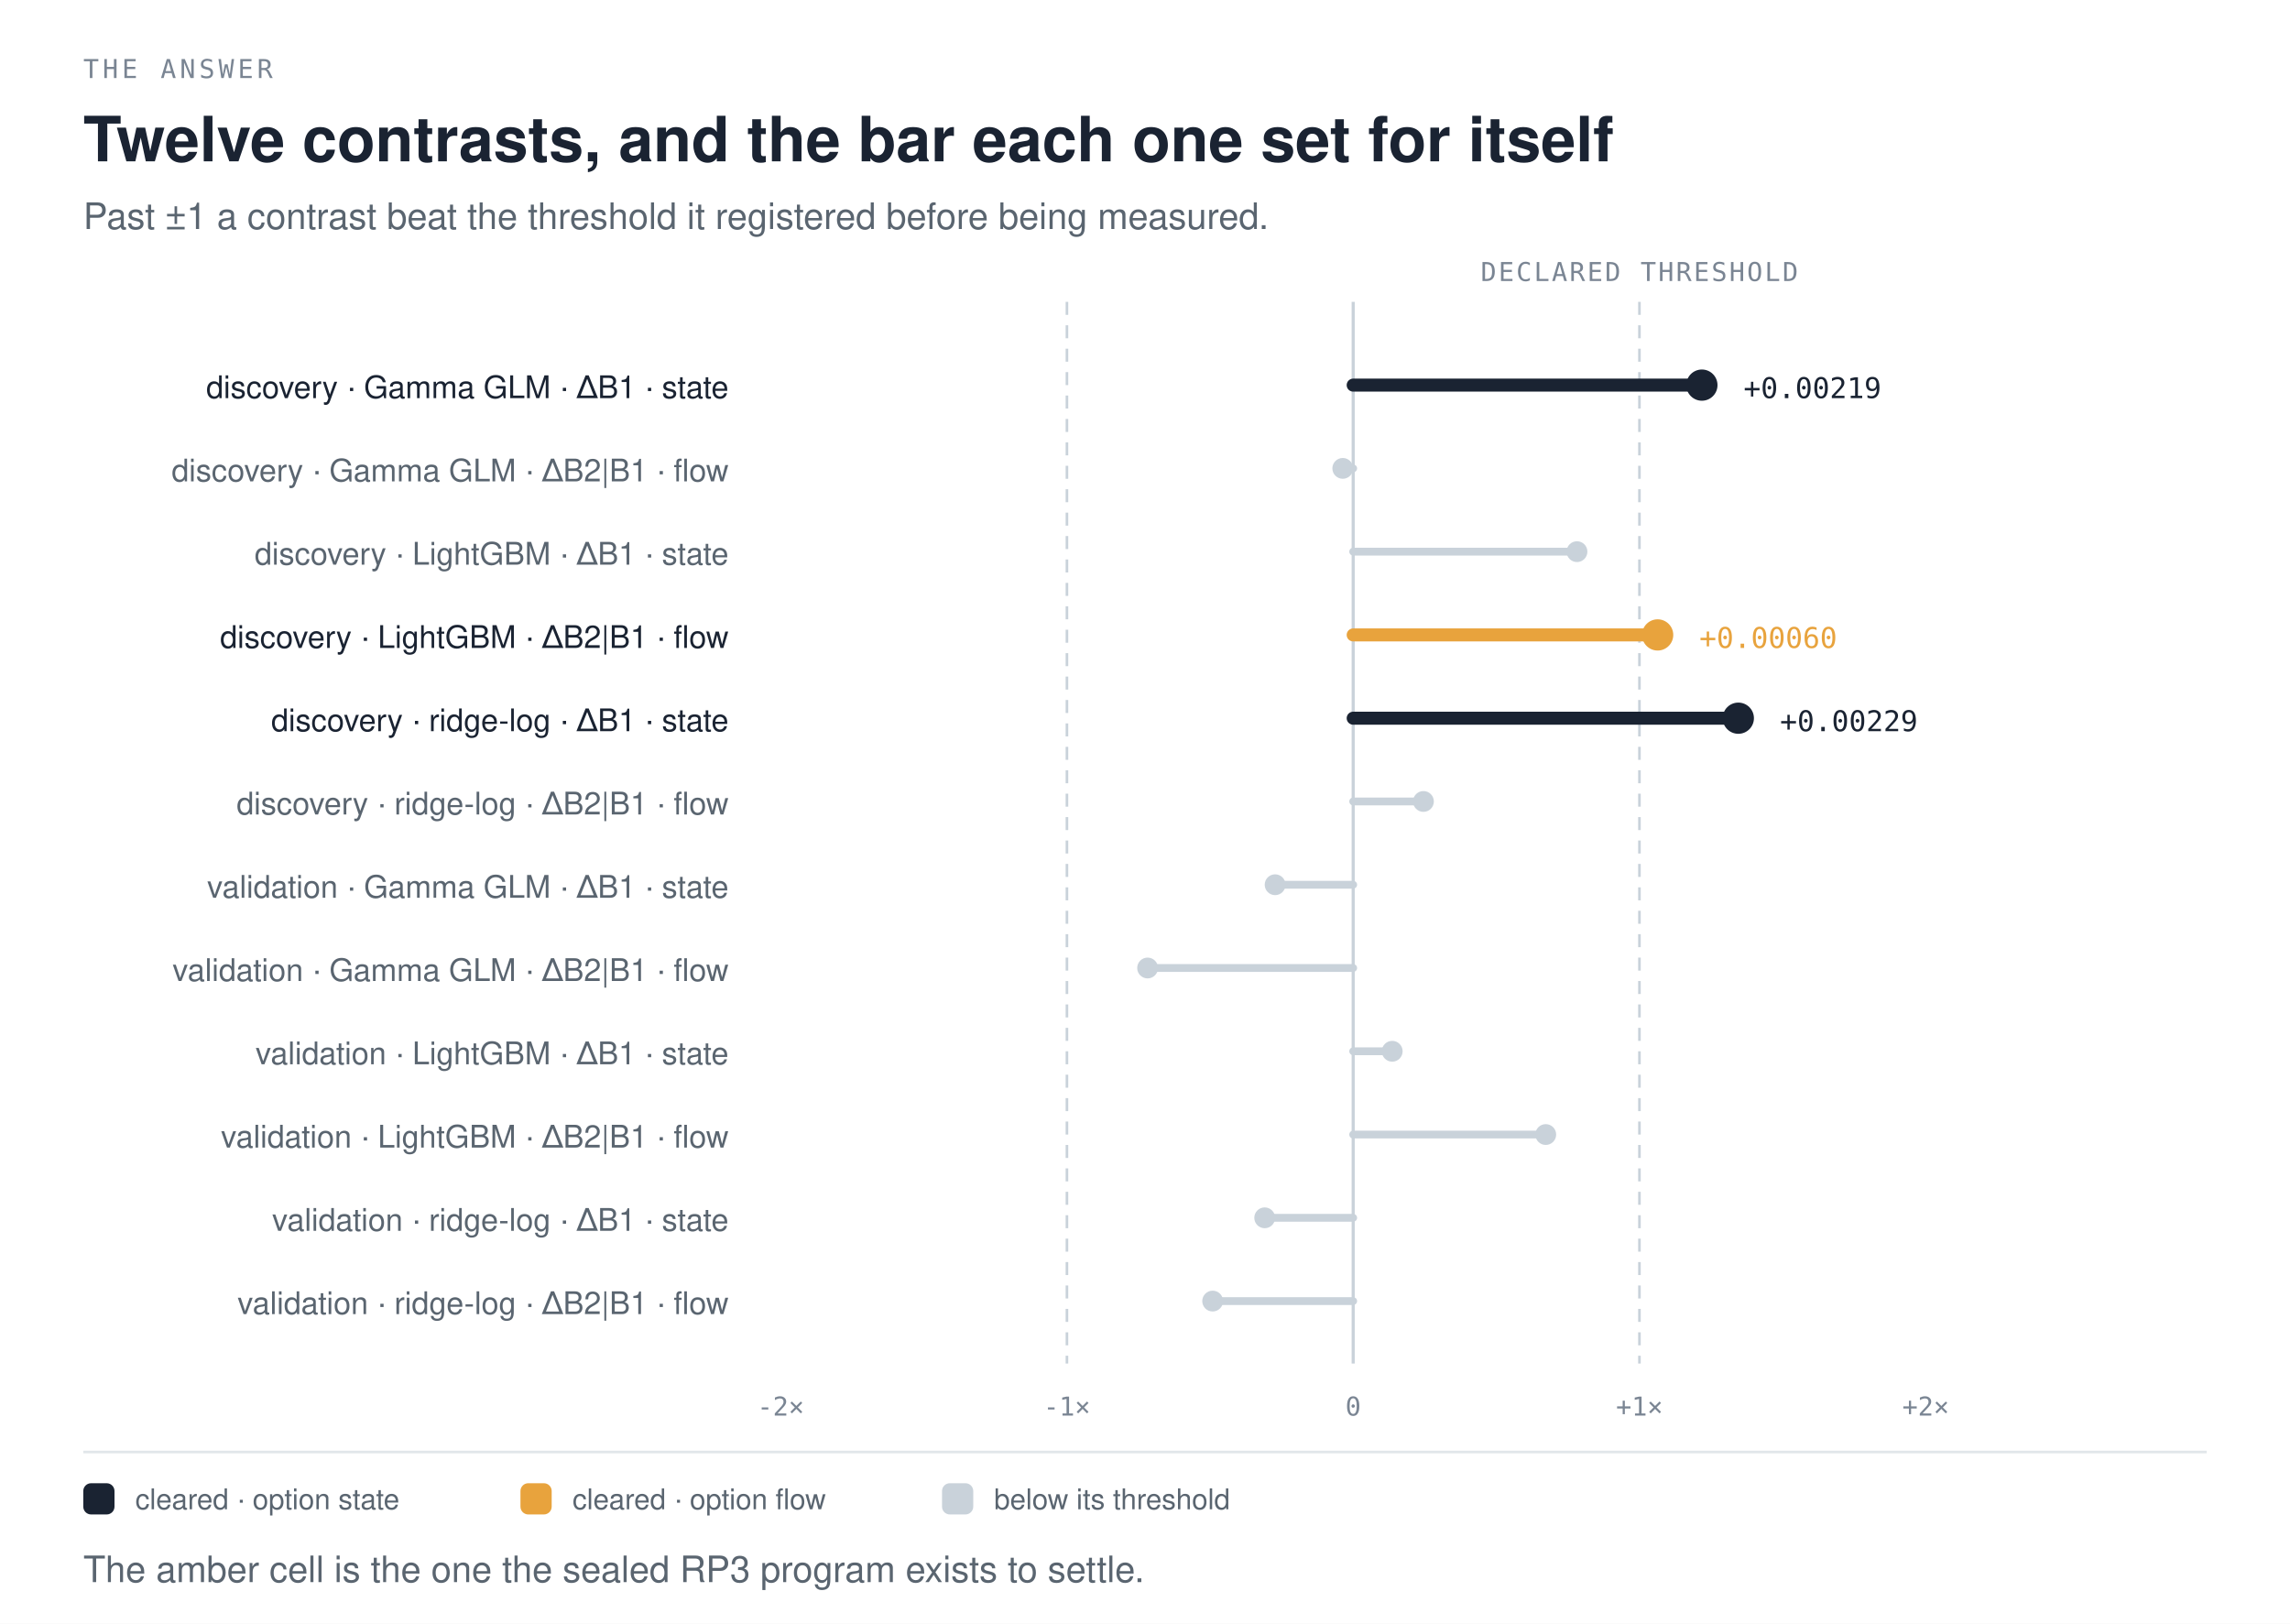
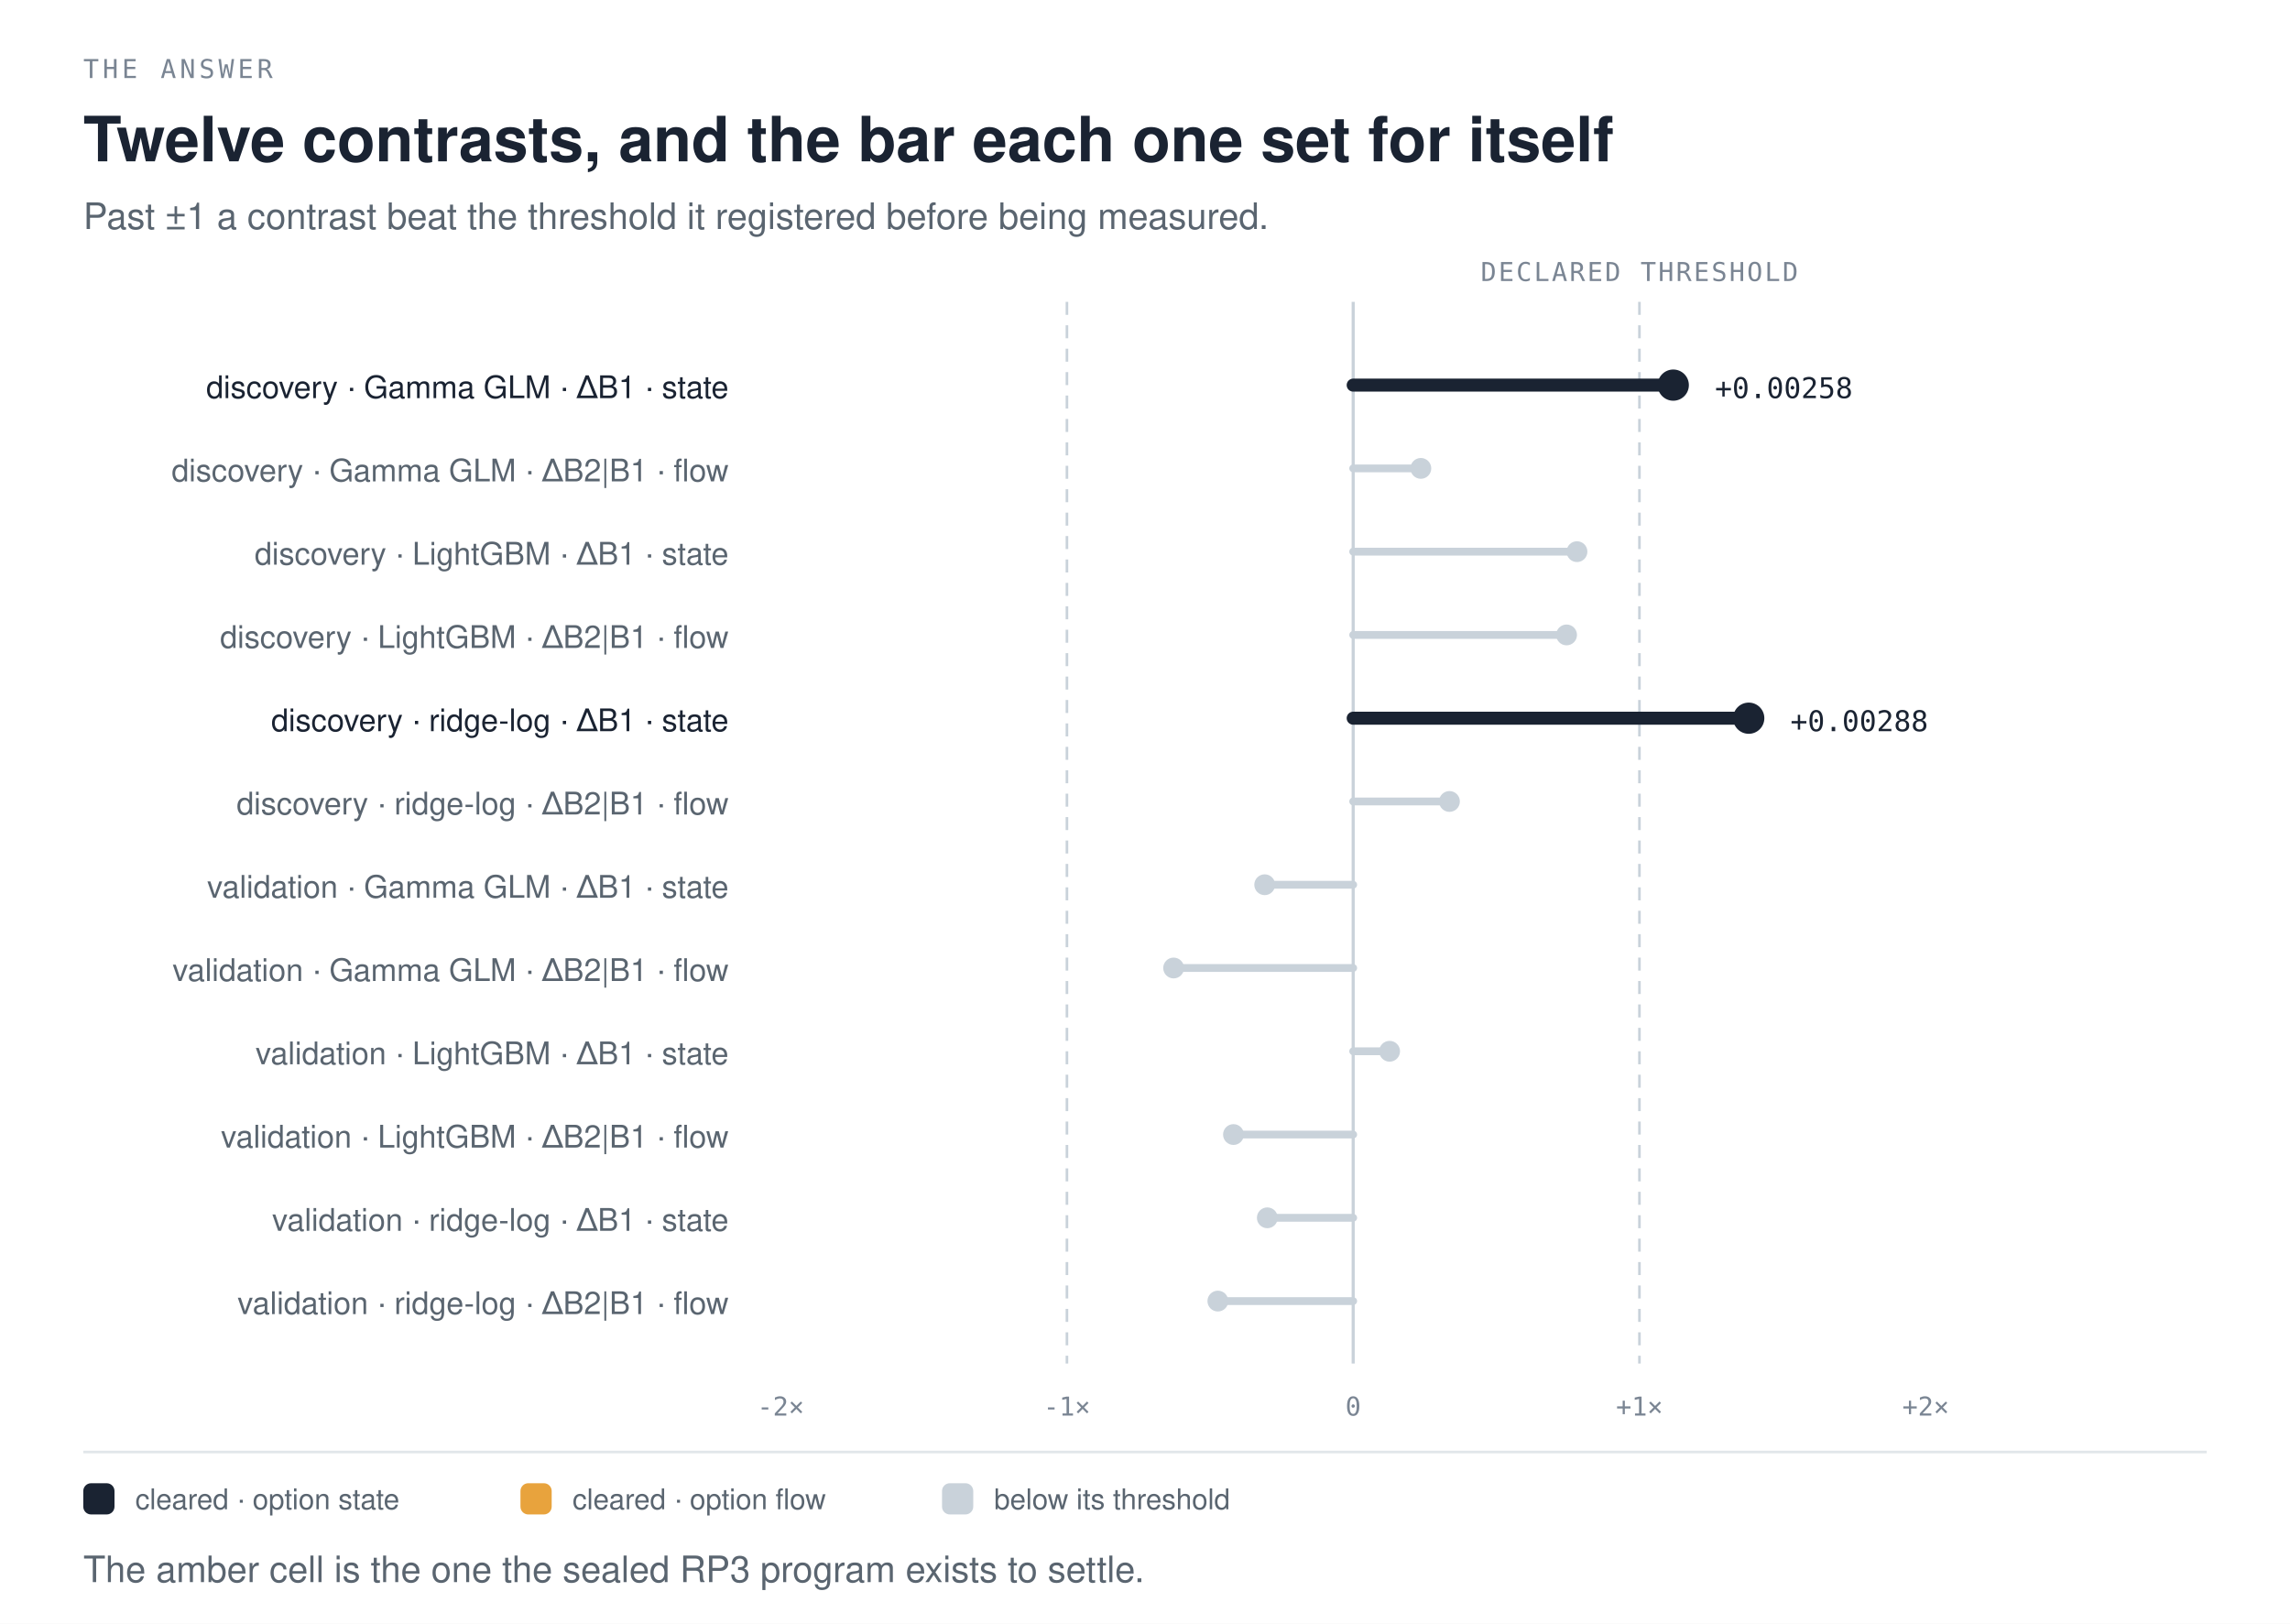
<svg xmlns="http://www.w3.org/2000/svg" width="880" height="624" viewBox="0 0 880 624" role="img" aria-labelledby="evidence-title evidence-desc">
  <defs>
    <marker id="head" markerWidth="8" markerHeight="6" refX="7" refY="3" orient="auto">
      <polygon points="0 0, 8 3, 0 6" fill="#5a6570" />
    </marker>
    <marker id="head-accent" markerWidth="8" markerHeight="6" refX="7" refY="3" orient="auto">
      <polygon points="0 0, 8 3, 0 6" fill="#e8a33d" />
    </marker>
    <marker id="head-link" markerWidth="8" markerHeight="6" refX="7" refY="3" orient="auto">
      <polygon points="0 0, 8 3, 0 6" fill="#123c69" />
    </marker>
  </defs>
  <rect width="100%" height="100%" fill="#ffffff" />
  <line x1="410" y1="116" x2="410" y2="524" stroke="#c9d2da" stroke-width="1" stroke-dasharray="5,4" />
  <line x1="630" y1="116" x2="630" y2="524" stroke="#c9d2da" stroke-width="1" stroke-dasharray="5,4" />
  <line x1="520" y1="116" x2="520" y2="524" stroke="#c9d2da" stroke-width="1.2" />
  <text x="630" y="108" fill="#7a8593" font-family="'Cascadia Mono','SF Mono',Consolas,monospace" font-size="10" text-anchor="middle" letter-spacing="0.08em">DECLARED THRESHOLD</text>
  <text x="280" y="153" fill="#1a2332" font-family="'Segoe UI',Helvetica,Arial,sans-serif" font-size="12" text-anchor="end">discovery · Gamma GLM · ΔB1 · state</text>
-   <line x1="520" y1="148" x2="654" y2="148" stroke="#1a2332" stroke-width="5" stroke-linecap="round" />
-   <circle cx="654" cy="148" r="6" fill="#1a2332" />
-   <text x="670" y="153" fill="#1a2332" font-family="'Cascadia Mono','SF Mono',Consolas,monospace" font-size="11">+0.00219</text>
+   <line x1="520" y1="148" x2="643" y2="148" stroke="#1a2332" stroke-width="5" stroke-linecap="round" />
+   <circle cx="643" cy="148" r="6" fill="#1a2332" />
+   <text x="659" y="153" fill="#1a2332" font-family="'Cascadia Mono','SF Mono',Consolas,monospace" font-size="11">+0.00258</text>
  <text x="280" y="185" fill="#5a6570" font-family="'Segoe UI',Helvetica,Arial,sans-serif" font-size="12" text-anchor="end">discovery · Gamma GLM · ΔB2|B1 · flow</text>
-   <line x1="520" y1="180" x2="516" y2="180" stroke="#c9d2da" stroke-width="3" stroke-linecap="round" />
-   <circle cx="516" cy="180" r="4" fill="#c9d2da" />
+   <line x1="520" y1="180" x2="546" y2="180" stroke="#c9d2da" stroke-width="3" stroke-linecap="round" />
+   <circle cx="546" cy="180" r="4" fill="#c9d2da" />
  <text x="280" y="217" fill="#5a6570" font-family="'Segoe UI',Helvetica,Arial,sans-serif" font-size="12" text-anchor="end">discovery · LightGBM · ΔB1 · state</text>
  <line x1="520" y1="212" x2="606" y2="212" stroke="#c9d2da" stroke-width="3" stroke-linecap="round" />
  <circle cx="606" cy="212" r="4" fill="#c9d2da" />
-   <text x="280" y="249" fill="#1a2332" font-family="'Segoe UI',Helvetica,Arial,sans-serif" font-size="12" text-anchor="end">discovery · LightGBM · ΔB2|B1 · flow</text>
-   <line x1="520" y1="244" x2="637" y2="244" stroke="#e8a33d" stroke-width="5" stroke-linecap="round" />
-   <circle cx="637" cy="244" r="6" fill="#e8a33d" />
-   <text x="653" y="249" fill="#e8a33d" font-family="'Cascadia Mono','SF Mono',Consolas,monospace" font-size="11">+0.00060</text>
+   <text x="280" y="249" fill="#5a6570" font-family="'Segoe UI',Helvetica,Arial,sans-serif" font-size="12" text-anchor="end">discovery · LightGBM · ΔB2|B1 · flow</text>
+   <line x1="520" y1="244" x2="602" y2="244" stroke="#c9d2da" stroke-width="3" stroke-linecap="round" />
+   <circle cx="602" cy="244" r="4" fill="#c9d2da" />
  <text x="280" y="281" fill="#1a2332" font-family="'Segoe UI',Helvetica,Arial,sans-serif" font-size="12" text-anchor="end">discovery · ridge-log · ΔB1 · state</text>
-   <line x1="520" y1="276" x2="668" y2="276" stroke="#1a2332" stroke-width="5" stroke-linecap="round" />
-   <circle cx="668" cy="276" r="6" fill="#1a2332" />
-   <text x="684" y="281" fill="#1a2332" font-family="'Cascadia Mono','SF Mono',Consolas,monospace" font-size="11">+0.00229</text>
+   <line x1="520" y1="276" x2="672" y2="276" stroke="#1a2332" stroke-width="5" stroke-linecap="round" />
+   <circle cx="672" cy="276" r="6" fill="#1a2332" />
+   <text x="688" y="281" fill="#1a2332" font-family="'Cascadia Mono','SF Mono',Consolas,monospace" font-size="11">+0.00288</text>
  <text x="280" y="313" fill="#5a6570" font-family="'Segoe UI',Helvetica,Arial,sans-serif" font-size="12" text-anchor="end">discovery · ridge-log · ΔB2|B1 · flow</text>
-   <line x1="520" y1="308" x2="547" y2="308" stroke="#c9d2da" stroke-width="3" stroke-linecap="round" />
-   <circle cx="547" cy="308" r="4" fill="#c9d2da" />
+   <line x1="520" y1="308" x2="557" y2="308" stroke="#c9d2da" stroke-width="3" stroke-linecap="round" />
+   <circle cx="557" cy="308" r="4" fill="#c9d2da" />
  <text x="280" y="345" fill="#5a6570" font-family="'Segoe UI',Helvetica,Arial,sans-serif" font-size="12" text-anchor="end">validation · Gamma GLM · ΔB1 · state</text>
-   <line x1="520" y1="340" x2="490" y2="340" stroke="#c9d2da" stroke-width="3" stroke-linecap="round" />
-   <circle cx="490" cy="340" r="4" fill="#c9d2da" />
+   <line x1="520" y1="340" x2="486" y2="340" stroke="#c9d2da" stroke-width="3" stroke-linecap="round" />
+   <circle cx="486" cy="340" r="4" fill="#c9d2da" />
  <text x="280" y="377" fill="#5a6570" font-family="'Segoe UI',Helvetica,Arial,sans-serif" font-size="12" text-anchor="end">validation · Gamma GLM · ΔB2|B1 · flow</text>
-   <line x1="520" y1="372" x2="441" y2="372" stroke="#c9d2da" stroke-width="3" stroke-linecap="round" />
-   <circle cx="441" cy="372" r="4" fill="#c9d2da" />
+   <line x1="520" y1="372" x2="451" y2="372" stroke="#c9d2da" stroke-width="3" stroke-linecap="round" />
+   <circle cx="451" cy="372" r="4" fill="#c9d2da" />
  <text x="280" y="409" fill="#5a6570" font-family="'Segoe UI',Helvetica,Arial,sans-serif" font-size="12" text-anchor="end">validation · LightGBM · ΔB1 · state</text>
-   <line x1="520" y1="404" x2="535" y2="404" stroke="#c9d2da" stroke-width="3" stroke-linecap="round" />
-   <circle cx="535" cy="404" r="4" fill="#c9d2da" />
+   <line x1="520" y1="404" x2="534" y2="404" stroke="#c9d2da" stroke-width="3" stroke-linecap="round" />
+   <circle cx="534" cy="404" r="4" fill="#c9d2da" />
  <text x="280" y="441" fill="#5a6570" font-family="'Segoe UI',Helvetica,Arial,sans-serif" font-size="12" text-anchor="end">validation · LightGBM · ΔB2|B1 · flow</text>
-   <line x1="520" y1="436" x2="594" y2="436" stroke="#c9d2da" stroke-width="3" stroke-linecap="round" />
-   <circle cx="594" cy="436" r="4" fill="#c9d2da" />
+   <line x1="520" y1="436" x2="474" y2="436" stroke="#c9d2da" stroke-width="3" stroke-linecap="round" />
+   <circle cx="474" cy="436" r="4" fill="#c9d2da" />
  <text x="280" y="473" fill="#5a6570" font-family="'Segoe UI',Helvetica,Arial,sans-serif" font-size="12" text-anchor="end">validation · ridge-log · ΔB1 · state</text>
-   <line x1="520" y1="468" x2="486" y2="468" stroke="#c9d2da" stroke-width="3" stroke-linecap="round" />
-   <circle cx="486" cy="468" r="4" fill="#c9d2da" />
+   <line x1="520" y1="468" x2="487" y2="468" stroke="#c9d2da" stroke-width="3" stroke-linecap="round" />
+   <circle cx="487" cy="468" r="4" fill="#c9d2da" />
  <text x="280" y="505" fill="#5a6570" font-family="'Segoe UI',Helvetica,Arial,sans-serif" font-size="12" text-anchor="end">validation · ridge-log · ΔB2|B1 · flow</text>
-   <line x1="520" y1="500" x2="466" y2="500" stroke="#c9d2da" stroke-width="3" stroke-linecap="round" />
-   <circle cx="466" cy="500" r="4" fill="#c9d2da" />
+   <line x1="520" y1="500" x2="468" y2="500" stroke="#c9d2da" stroke-width="3" stroke-linecap="round" />
+   <circle cx="468" cy="500" r="4" fill="#c9d2da" />
  <text x="300" y="544" fill="#7a8593" font-family="'Cascadia Mono','SF Mono',Consolas,monospace" font-size="10" text-anchor="middle">-2×</text>
  <text x="410" y="544" fill="#7a8593" font-family="'Cascadia Mono','SF Mono',Consolas,monospace" font-size="10" text-anchor="middle">-1×</text>
  <text x="520" y="544" fill="#7a8593" font-family="'Cascadia Mono','SF Mono',Consolas,monospace" font-size="10" text-anchor="middle">0</text>
  <text x="630" y="544" fill="#7a8593" font-family="'Cascadia Mono','SF Mono',Consolas,monospace" font-size="10" text-anchor="middle">+1×</text>
  <text x="740" y="544" fill="#7a8593" font-family="'Cascadia Mono','SF Mono',Consolas,monospace" font-size="10" text-anchor="middle">+2×</text>
  <text x="32" y="30" fill="#7a8593" font-family="'Cascadia Mono','SF Mono',Consolas,monospace" font-size="10" letter-spacing="0.14em">THE ANSWER</text>
  <text x="32" y="62" fill="#1a2332" font-family="'Segoe UI',Helvetica,Arial,sans-serif" font-size="24" font-weight="600">Twelve contrasts, and the bar each one set for itself</text>
  <text x="32" y="88" fill="#5a6570" font-family="'Segoe UI',Helvetica,Arial,sans-serif" font-size="14">Past ±1 a contrast beat the threshold it registered before being measured.</text>
  <line x1="32" y1="558" x2="848" y2="558" stroke="#e1e6ea" stroke-width="1" />
  <rect x="32" y="570" width="12" height="12" rx="3" fill="#1a2332" stroke="none" />
  <text x="52" y="580" fill="#5a6570" font-family="'Segoe UI',Helvetica,Arial,sans-serif" font-size="11">cleared · option state</text>
  <rect x="200" y="570" width="12" height="12" rx="3" fill="#e8a33d" stroke="none" />
  <text x="220" y="580" fill="#5a6570" font-family="'Segoe UI',Helvetica,Arial,sans-serif" font-size="11">cleared · option flow</text>
  <rect x="362" y="570" width="12" height="12" rx="3" fill="#c9d2da" stroke="none" />
  <text x="382" y="580" fill="#5a6570" font-family="'Segoe UI',Helvetica,Arial,sans-serif" font-size="11">below its threshold</text>
  <text x="32" y="608" fill="#5a6570" font-family="'Segoe UI',Helvetica,Arial,sans-serif" font-size="14">The amber cell is the one the sealed RP3 program exists to settle.</text>
</svg>
